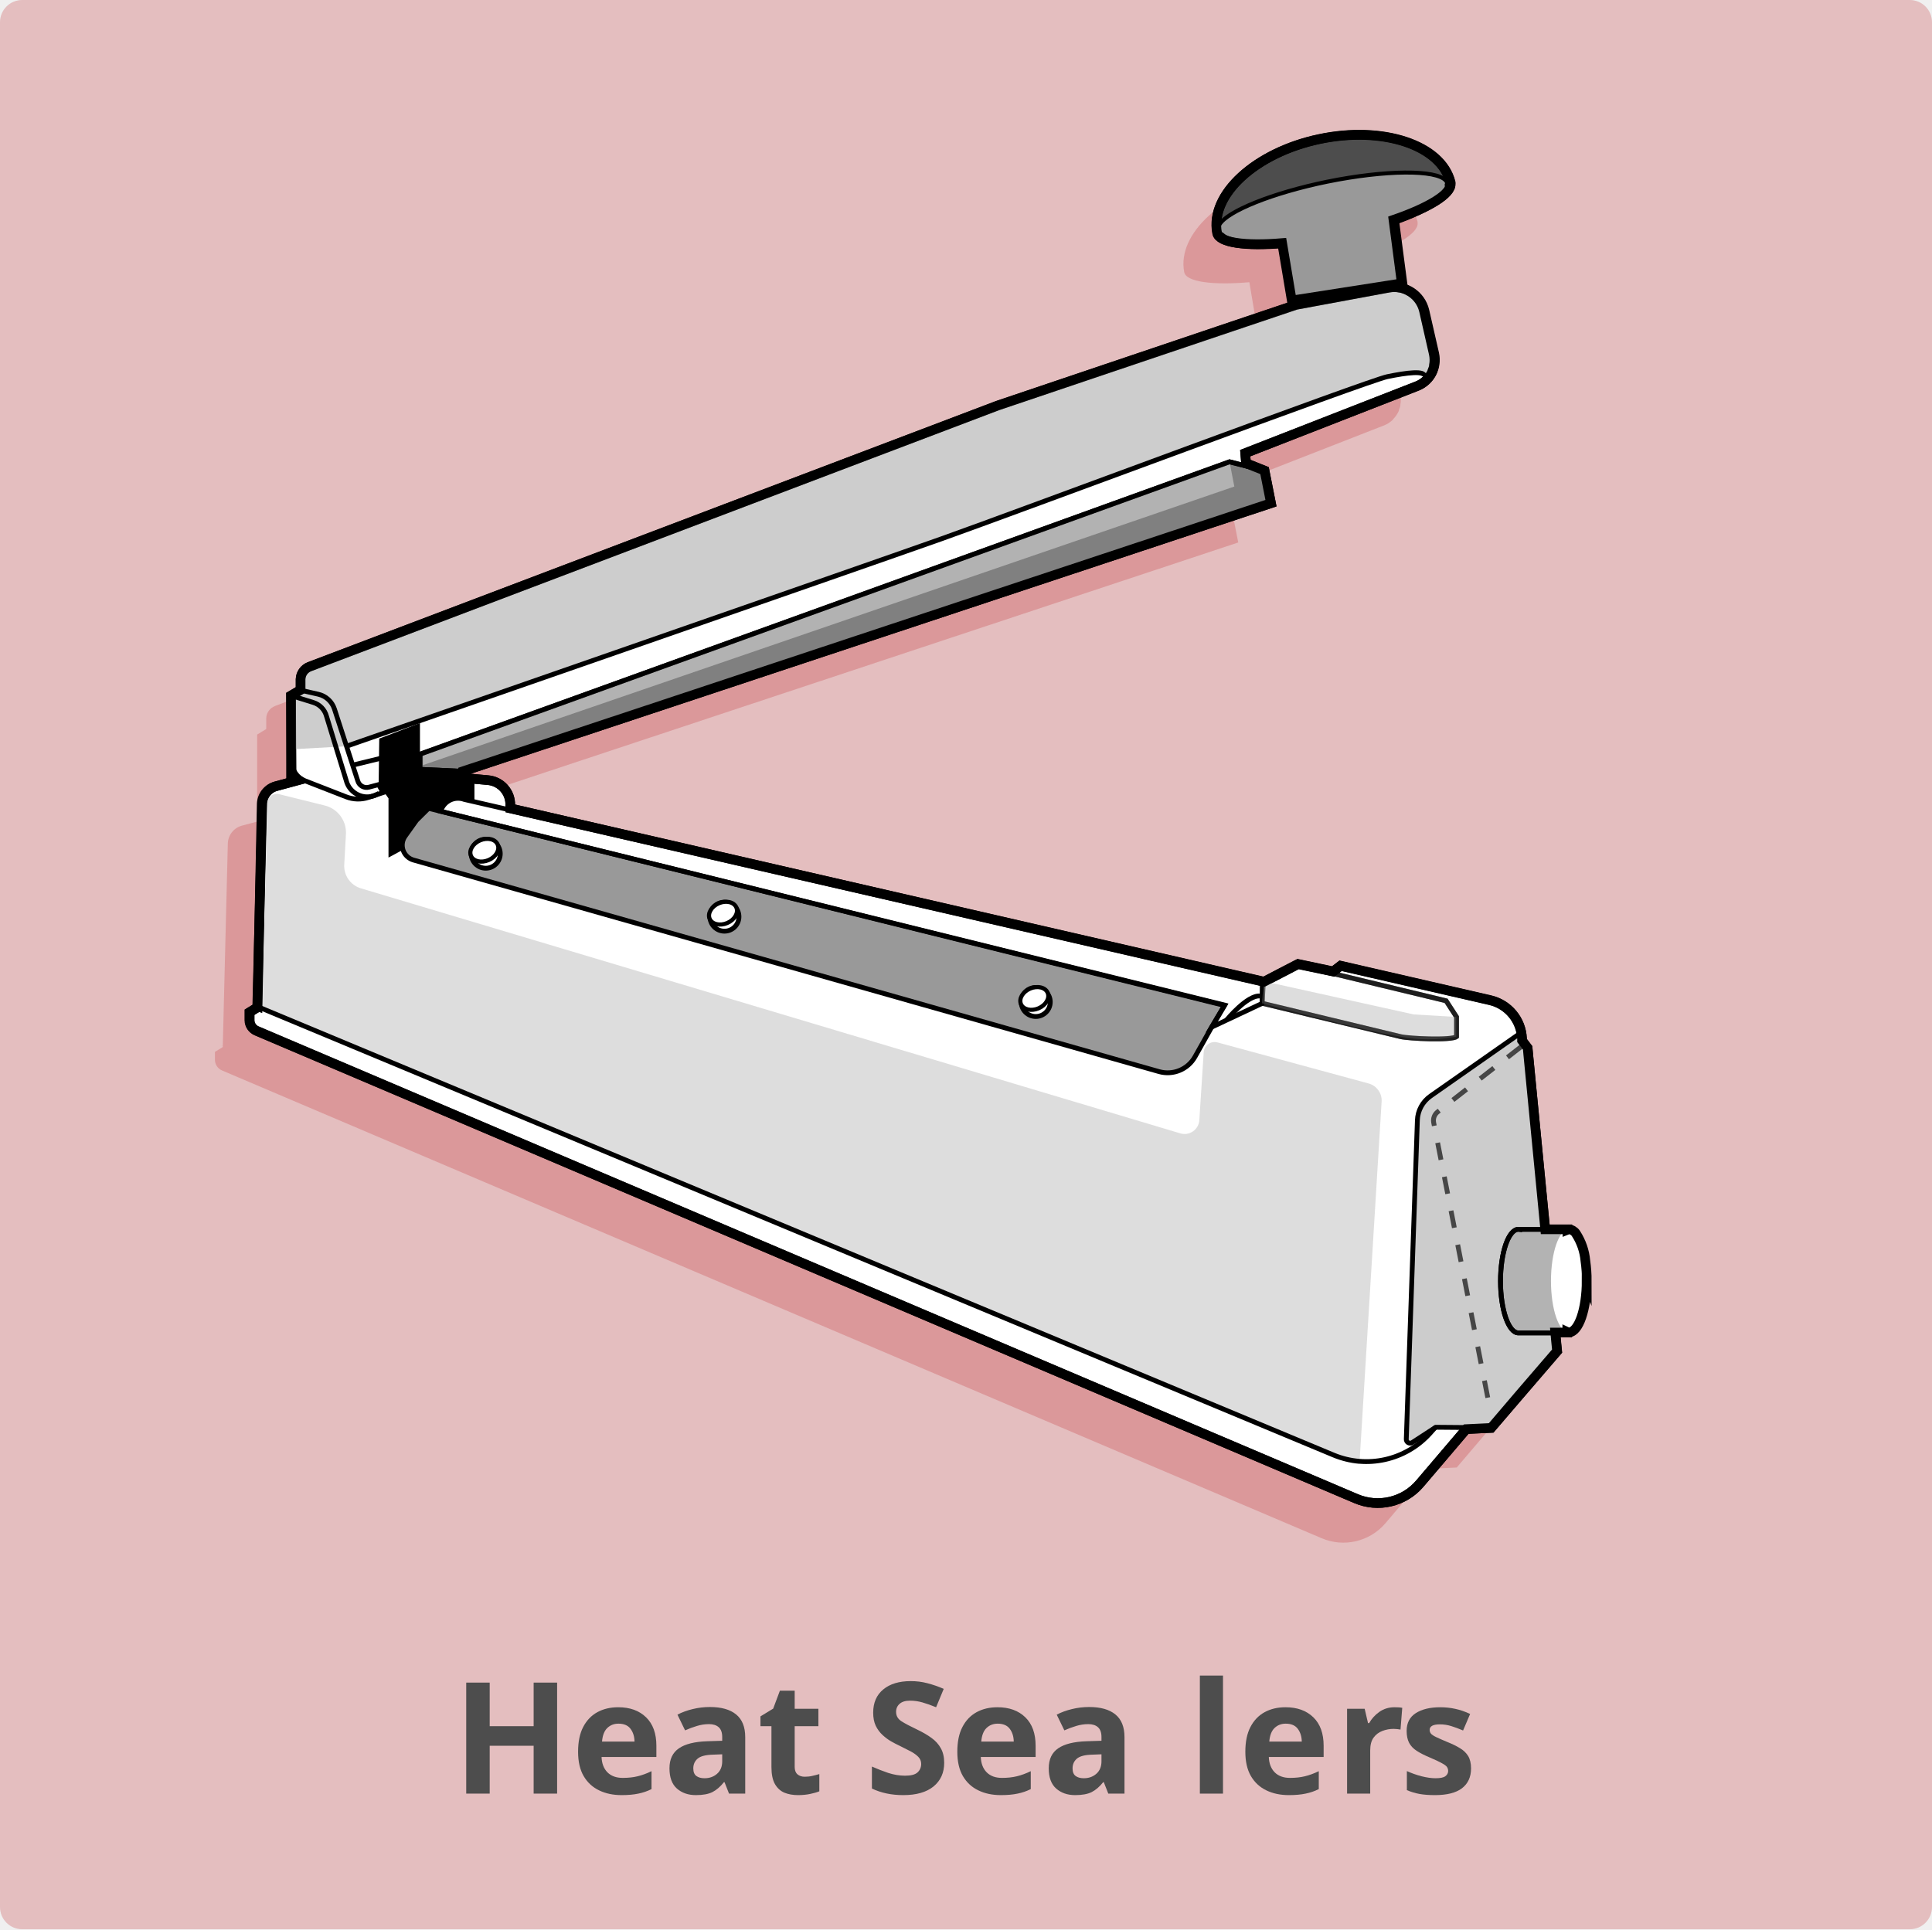
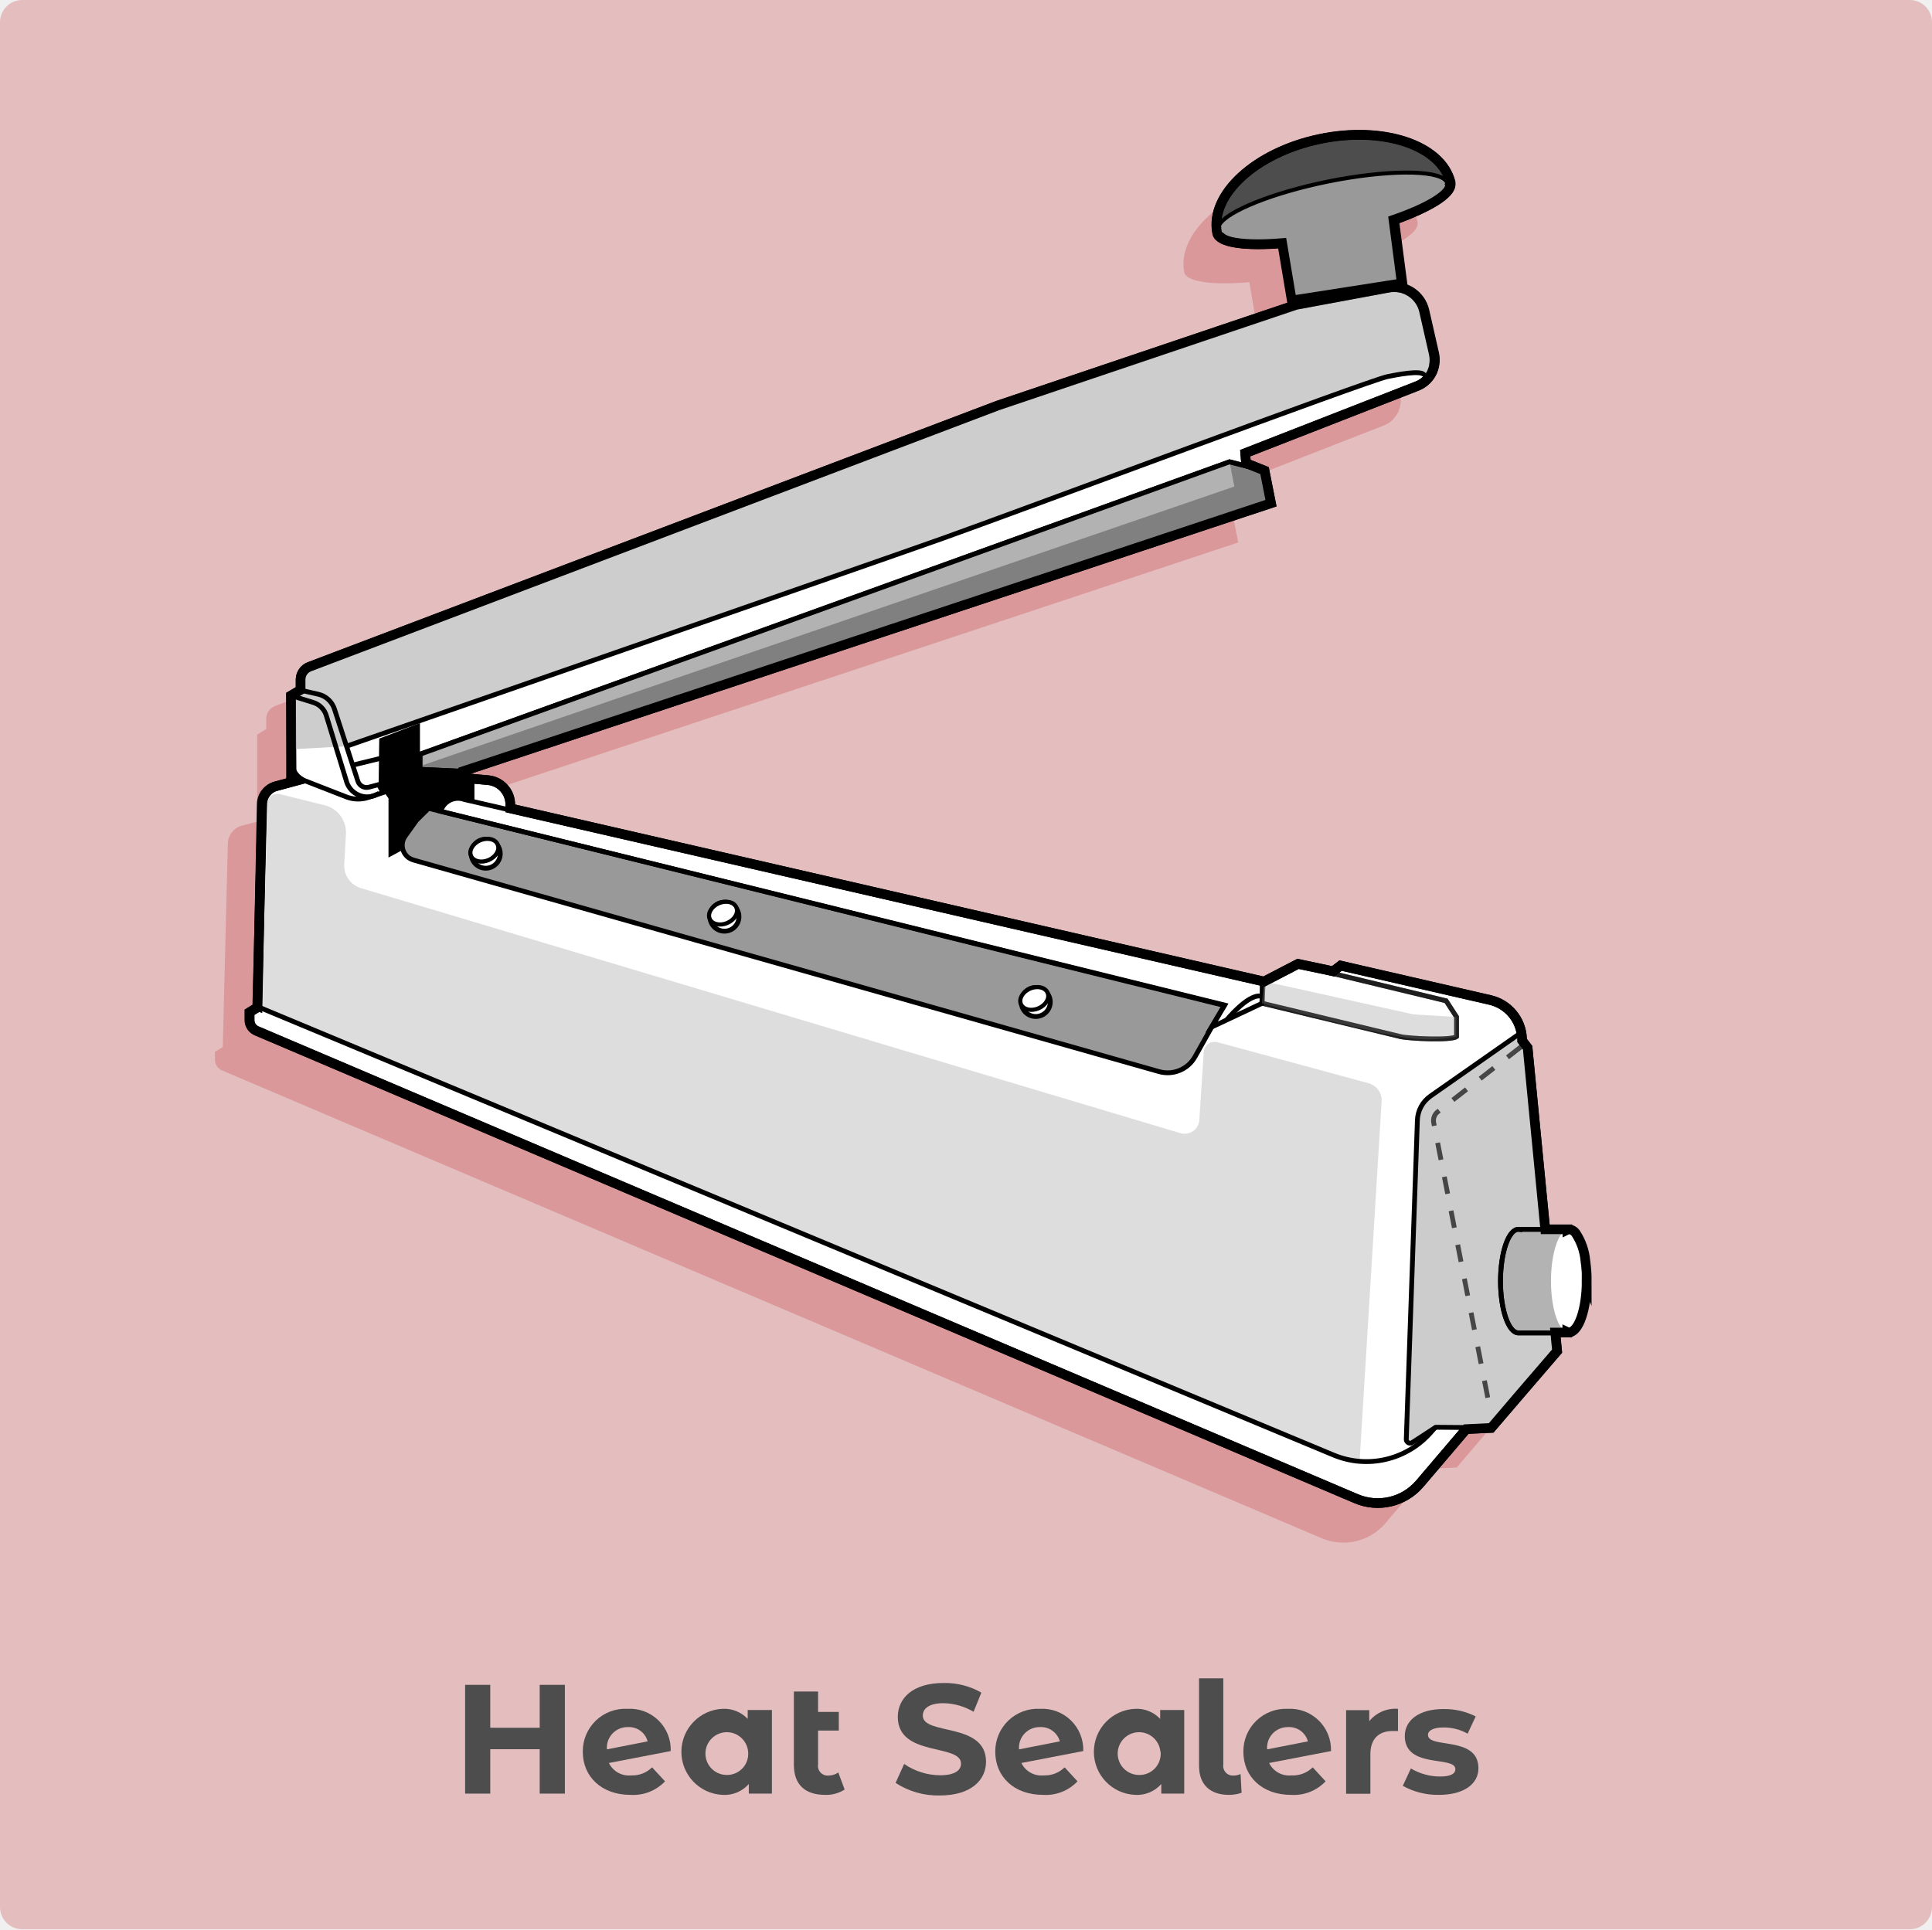
<svg xmlns="http://www.w3.org/2000/svg" id="Layer_1" data-name="Layer 1" viewBox="0 0 261.03 260.72">
  <defs>
-     <style>.cls-1{fill:#e4bebf;}.cls-2{opacity:0.25;}.cls-3{fill:#c1272d;}.cls-16,.cls-17,.cls-18,.cls-4{fill:#fff;}.cls-10,.cls-11,.cls-12,.cls-13,.cls-14,.cls-15,.cls-16,.cls-17,.cls-19,.cls-4,.cls-6,.cls-7,.cls-9{stroke:#000;stroke-miterlimit:10;}.cls-13,.cls-19,.cls-4{stroke-width:1.3px;}.cls-15,.cls-5{fill:#b3b3b3;}.cls-11,.cls-5,.cls-8,.cls-9{opacity:0.66;}.cls-6{fill:gray;}.cls-10,.cls-11,.cls-12,.cls-15,.cls-16,.cls-6,.cls-7,.cls-9{stroke-width:0.65px;}.cls-14,.cls-7{fill:#999;}.cls-10,.cls-8{fill:#ccc;}.cls-11,.cls-12,.cls-19,.cls-9{fill:none;}.cls-11{stroke-dasharray:2.34;}.cls-13,.cls-20{fill:#4d4d4d;}.cls-14{stroke-width:0.54px;}.cls-17{stroke-width:0.56px;}.cls-20{font-size:21px;font-family:MontserratAlternates-SemiBold, Montserrat Alternates;font-weight:700;}.cls-21{letter-spacing:-0.01em;}.cls-22{letter-spacing:0em;}.cls-23{letter-spacing:0em;}</style>
+     <style>.cls-1{fill:#e4bebf;}.cls-2{opacity:0.25;}.cls-3{fill:#c1272d;}.cls-16,.cls-17,.cls-18,.cls-4{fill:#fff;}.cls-10,.cls-11,.cls-12,.cls-13,.cls-14,.cls-15,.cls-16,.cls-17,.cls-19,.cls-4,.cls-6,.cls-7,.cls-9{stroke:#000;stroke-miterlimit:10;}.cls-13,.cls-19,.cls-4{stroke-width:1.3px;}.cls-15,.cls-5{fill:#b3b3b3;}.cls-11,.cls-5,.cls-8,.cls-9{opacity:0.66;}.cls-11,.cls-20,.cls-5,.cls-8,.cls-9{isolation:isolate;}.cls-6{fill:gray;}.cls-10,.cls-11,.cls-12,.cls-15,.cls-16,.cls-6,.cls-7,.cls-9{stroke-width:0.65px;}.cls-14,.cls-7{fill:#999;}.cls-10,.cls-8{fill:#ccc;}.cls-11,.cls-12,.cls-19,.cls-9{fill:none;}.cls-11{stroke-dasharray:2.34;}.cls-13,.cls-21{fill:#4d4d4d;}.cls-14{stroke-width:0.54px;}.cls-17{stroke-width:0.56px;}</style>
  </defs>
  <rect class="cls-1" width="261.03" height="260.72" rx="3" ry="3" />
  <g class="cls-2">
-     <path class="cls-3" d="M168.8,39.14h0l1.34,8L185,44.76,183.83,36c4.74-1.63,7.84-3.5,7.7-4.86a0,0,0,0,0,0,0,.42.42,0,0,0,0-.16c-1.25-5.07-9.13-7.7-17.73-5.88s-14.82,7.5-13.8,12.68C160.24,39.09,163.79,39.57,168.8,39.14Z" transform="translate(0 -1)" />
-     <path class="cls-3" d="M209.92,178a16,16,0,0,0-.37-2.49c-.09-.37-.18-.72-.29-1a4.85,4.85,0,0,0-.77-1.5,1.28,1.28,0,0,0-1-.55h0a.76.76,0,0,0-.2.06v-.06h-3l-2.28-23.53h0l-.1-1-.76-1v0l0-.29a5.3,5.3,0,0,0-.1-.8,5.56,5.56,0,0,0-4.2-4.35l-20.21-4.65-1,.76-4.74-1-4.61,2.38L64.52,115.53v-.42h0A3.36,3.36,0,0,0,63.8,113s-.06-.09-.1-.13a3.31,3.31,0,0,0-2.18-1.1L58,111.41l.11-.87L167.3,74.31h0l-.87-4.4-2.51-1-.1-1.36L187,58.49h0a3.51,3.51,0,0,0,.64-.33l.11-.08a3.54,3.54,0,0,0,.47-.38l0-.05a4.15,4.15,0,0,0,.43-.51h0a3.88,3.88,0,0,0,.35-.63l0-.07h0a4,4,0,0,0,.2-.61h0l0-.15h0a3.08,3.08,0,0,0,.06-.61h0a.76.76,0,0,0,0-.15,3.37,3.37,0,0,0-.09-.77h0l-.41-1.8-.91-4a4.85,4.85,0,0,0-.3-.86l-.12-.2a4.17,4.17,0,0,0-.37-.56,1.07,1.07,0,0,0-.14-.16,4.1,4.1,0,0,0-.52-.5l-.11-.08a3.75,3.75,0,0,0-.74-.45l-.14-.08-.21-.06a4.84,4.84,0,0,0-.54-.17h-.06a3.53,3.53,0,0,0-.72-.08,4.62,4.62,0,0,0-.82.07l-4.41.82-8.11,1.5-8.39,2.82-32,10.75-93,35.3a2,2,0,0,0-.37.21s-.08,0-.11.07a1.8,1.8,0,0,0-.7,1.4h0v.34l0,1v.09l-1.23.75h0V101l0,2.72,0,7.45.94.61-3,.8a2.57,2.57,0,0,0-1.9,2.42l-.68,27.36-.35-.13.35.15v.12l-1.06.65v1.08h0a1.57,1.57,0,0,0,1,1.45l148.51,63.19a7.47,7.47,0,0,0,8.62-2l6.28-7.39,3.37-.16,4-4.7L205,190h0l1-1.16h0l-.15-1.51h0l-.09-1h1.62v-.06a.76.76,0,0,0,.2.06c1.34,0,2.42-3.12,2.42-7h0C210,178.93,210,178.46,209.92,178Z" transform="translate(0 -1)" />
+     <path class="cls-3" d="M168.8,38.14h0l1.34,8L185,43.76,183.83,35c4.74-1.63,7.84-3.5,7.7-4.86h0a.43.43,0,0,0,0-.16c-1.25-5.07-9.13-7.7-17.73-5.88S159,31.6,160,36.78C160.24,38.09,163.79,38.57,168.8,38.14Z" />
+     <path class="cls-3" d="M209.92,177a16.08,16.08,0,0,0-.37-2.49,8.14,8.14,0,0,0-.29-1,5,5,0,0,0-.77-1.5,1.29,1.29,0,0,0-1-.55h0a.66.66,0,0,0-.2.06v-.06h-3L202,147.93h0l-.1-1-.76-1h0v-.29a5.3,5.3,0,0,0-.1-.8,5.56,5.56,0,0,0-4.2-4.35l-20.21-4.65-1,.76-4.74-1L166.29,138,64.52,114.53v-.42h0A3.37,3.37,0,0,0,63.8,112a1.15,1.15,0,0,0-.1-.13,3.34,3.34,0,0,0-2.18-1.1L58,110.41l.11-.87L167.3,73.31h0l-.87-4.4-2.51-1-.1-1.36L187,57.49h0a3.87,3.87,0,0,0,.64-.33l.11-.08a3.4,3.4,0,0,0,.47-.38v-.05a4.15,4.15,0,0,0,.43-.51h0a3.88,3.88,0,0,0,.35-.63v-.07h0a4.35,4.35,0,0,0,.2-.61h0v-.15h0a3.15,3.15,0,0,0,.06-.61h0v-.15a3.31,3.31,0,0,0-.09-.77h0l-.41-1.8-.91-4a4.38,4.38,0,0,0-.3-.86l-.12-.2a4.17,4.17,0,0,0-.37-.56,1.07,1.07,0,0,0-.14-.16,4.1,4.1,0,0,0-.52-.5l-.11-.08a3.75,3.75,0,0,0-.74-.45l-.14-.08-.21-.06a5.6,5.6,0,0,0-.54-.17h-.06a3.53,3.53,0,0,0-.72-.08,4.54,4.54,0,0,0-.82.07l-4.41.82-8.11,1.5-8.39,2.82-32,10.75-93,35.3a2.71,2.71,0,0,0-.37.21.12.12,0,0,0-.11.07,1.83,1.83,0,0,0-.7,1.4h0v1.43l-1.23.75h0v10.9l.94.61-3,.8a2.57,2.57,0,0,0-1.9,2.42l-.68,27.36-.35-.13.35.15v.12l-1.06.65v1.08h0a1.57,1.57,0,0,0,1,1.45l148.51,63.19a7.47,7.47,0,0,0,8.62-2l6.28-7.39,3.37-.16,4-4.7L205,189h0l1-1.16h0l-.15-1.51h0l-.09-1h1.62v-.06a.66.66,0,0,0,.2.06c1.34,0,2.42-3.12,2.42-7h0A7.76,7.76,0,0,0,209.92,177Z" />
  </g>
-   <path class="cls-4" d="M40.34,106.43l-3,.81a2.56,2.56,0,0,0-1.9,2.41l-.69,27.5-1.06.65v1.08a1.58,1.58,0,0,0,1,1.45L183.2,203.52a7.46,7.46,0,0,0,8.61-2l6.29-7.39,3.37-.16,8.92-10.38-4-40.95-.76-1,0-.31a5.56,5.56,0,0,0-4.3-5.15l-20.21-4.65-1,.77-4.74-1-4.61,2.39L68.94,110.24l0-.42a3.3,3.3,0,0,0-3-3.39l-3.53-.32.11-.87L171.72,69l-.87-4.4-2.5-1-.11-1.36,23.23-9.07a3.8,3.8,0,0,0,2.31-4.37l-1.32-5.78a4.14,4.14,0,0,0-4.78-3.14l-12.53,2.32L134.8,55.81l-93,35.3a1.85,1.85,0,0,0-1.19,1.68l0,1.46L39.32,95l.08,10.83Z" transform="translate(0 -1)" />
-   <path class="cls-5" d="M193.16,51.85l-.71,0c.17-.86-2.41-.53-5,0s-50.18,18.37-60.31,22-80.3,28-80.3,28l-7.44.41L39.32,95l1.22-.75,0-1.46a1.84,1.84,0,0,1,1.19-1.68l93-35.3,40.35-13.57,12.52-2.32A4.15,4.15,0,0,1,192.46,43l1.32,5.79A3.69,3.69,0,0,1,193.16,51.85Z" transform="translate(0 -1)" />
+   <path class="cls-4" d="M40.34,105.43l-3,.81a2.55,2.55,0,0,0-1.9,2.41l-.69,27.5-1.06.65v1.08a1.58,1.58,0,0,0,1,1.45L183.2,202.52a7.45,7.45,0,0,0,8.61-2l6.29-7.39,3.37-.16,8.92-10.38-4-41-.76-1v-.31a5.56,5.56,0,0,0-4.3-5.15l-20.21-4.65-1,.77-4.74-1-4.61,2.39L68.94,109.24v-.42a3.3,3.3,0,0,0-3-3.39l-3.53-.32.11-.87L171.72,68l-.87-4.4-2.5-1-.11-1.36,23.23-9.07a3.8,3.8,0,0,0,2.31-4.37L192.46,42a4.13,4.13,0,0,0-4.78-3.14L175.15,41.2,134.8,54.81l-93,35.3a1.85,1.85,0,0,0-1.19,1.68v1.46L39.32,94l.08,10.83Z" />
+   <path class="cls-5" d="M193.16,50.85h-.71c.17-.86-2.41-.53-5,0s-50.18,18.37-60.31,22-80.3,28-80.3,28l-7.44.41L39.32,94l1.22-.75V91.79a1.84,1.84,0,0,1,1.19-1.68l93-35.3,40.35-13.57,12.52-2.32A4.14,4.14,0,0,1,192.46,42l1.32,5.79A3.68,3.68,0,0,1,193.16,50.85Z" />
  <polygon class="cls-6" points="56.73 101.93 56.73 103.97 62.53 104.24 171.72 68.01 170.85 63.61 166.12 62.41 56.73 101.93" />
-   <path class="cls-7" d="M57.9,110.24l-1.63,1.62L54.74,114a2.09,2.09,0,0,0,1.14,3.23l100.73,28.59a4.24,4.24,0,0,0,4.84-2l2.28-4.06,1.74-2.93Z" transform="translate(0 -1)" />
+   <path class="cls-7" d="M57.9,109.24l-1.63,1.62L54.74,113a2.1,2.1,0,0,0,.48,2.92,2.22,2.22,0,0,0,.66.31l100.73,28.59a4.24,4.24,0,0,0,4.84-2l2.28-4.06,1.74-2.93Z" />
  <polygon class="cls-8" points="57.14 103.4 166.77 65.75 166.12 62.41 57.14 101.78 57.14 103.4" />
-   <path class="cls-9" d="M170.53,134.35v2.23l18.7,4.51c1.15.27,6.86.54,7.56,0v-2.66l-1.41-2.18-20.29-4.89-4.32,2.25Z" transform="translate(0 -1)" />
-   <path class="cls-10" d="M205.06,140.87l-11.78,8.25a4.17,4.17,0,0,0-1.78,3.29L190,195.49a.52.52,0,0,0,.8.46l3.18-2.07,6,.05a3.28,3.28,0,0,0,2.47-1.12l7-8.09a3.6,3.6,0,0,0,.84-2.67l-3.73-38.44a3.43,3.43,0,0,0-.71-1.79Z" transform="translate(0 -1)" />
-   <path class="cls-11" d="M205.52,142.45l-11.28,8.81a1.48,1.48,0,0,0-.54,1.44l7.5,38.14" transform="translate(0 -1)" />
-   <path class="cls-12" d="M59.54,110.64a2.44,2.44,0,0,1,3.2-1.6c2.61.65,108,24.57,108,24.57l-.24,3-6.8,3.2,1.74-2.93Z" transform="translate(0 -1)" />
+   <path class="cls-9" d="M170.53,133.35v2.23l18.7,4.51c1.15.27,6.86.54,7.56,0v-2.66l-1.41-2.18-20.29-4.89-4.32,2.25Z" />
+   <path class="cls-10" d="M205.06,139.87l-11.78,8.25a4.16,4.16,0,0,0-1.78,3.29L190,194.49a.52.52,0,0,0,.5.54.47.47,0,0,0,.3-.08l3.18-2.07,6,.05a3.28,3.28,0,0,0,2.47-1.12l7-8.09a3.6,3.6,0,0,0,.84-2.67l-3.73-38.44a3.46,3.46,0,0,0-.71-1.79Z" />
+   <path class="cls-11" d="M205.52,141.45l-11.28,8.81a1.5,1.5,0,0,0-.54,1.44l7.5,38.14" />
+   <path class="cls-12" d="M59.54,109.64a2.44,2.44,0,0,1,3-1.66l.17.06c2.61.65,108,24.57,108,24.57l-.24,3-6.8,3.2,1.74-2.93Z" />
  <polygon class="cls-12" points="56.73 101.93 56.73 103.97 62.53 104.24 171.72 68.01 170.85 63.61 166.12 62.41 56.73 101.93" />
-   <path class="cls-12" d="M45.18,96.8l3.17,9.76a1.24,1.24,0,0,0,1.5.82l1.31-.35.6,1.08-2,.66a4.45,4.45,0,0,1-3-.09l-5.54-2.16a2.83,2.83,0,0,1-1.8-2.62L39.32,95l1.22-.74,2.47.56A3,3,0,0,1,45.18,96.8Z" transform="translate(0 -1)" />
-   <path class="cls-12" d="M39.32,95l3,.93a2.65,2.65,0,0,1,1.79,1.85l2.76,9a2.94,2.94,0,0,0,3.73,1.74l.6-.3" transform="translate(0 -1)" />
-   <path class="cls-12" d="M46.82,101.84s70.2-24.41,80.31-28,57.7-21.4,60.31-21.94,5.18-.87,5,0" transform="translate(0 -1)" />
-   <path class="cls-13" d="M196,25.82s0,0,0,0a.41.41,0,0,0,0-.16c-1.25-5.07-9.14-7.7-17.74-5.88s-14.81,7.5-13.79,12.68c.29,1.36,3.84,1.84,8.85,1.42h0l1.34,8,14.85-2.36-1.15-8.78C193,29.05,196.1,27.18,196,25.82Z" transform="translate(0 -1)" />
-   <path class="cls-14" d="M195.51,25.84a.11.11,0,0,0,0-.06s0-.07,0-.09a.79.79,0,0,0-.17-.29c-1.28-1.48-8.1-1.45-16,.15-7.48,1.53-13.5,4-14.57,5.78a1,1,0,0,0-.16.73,1.08,1.08,0,0,0,.54.66c.95.92,4.1,1.21,8.3.86l1.3,7.61,14.42-2.25L188,30.55c3.51-1.18,6.09-2.5,7.05-3.64l.13-.15a1.18,1.18,0,0,0,.36-.9S195.52,25.84,195.51,25.84Z" transform="translate(0 -1)" />
-   <path class="cls-8" d="M182,198.56,35.42,137.29l.71-27.73a1.27,1.27,0,0,1,1.56-1.24l6.13,1.52a3.78,3.78,0,0,1,2.92,3.9l-.23,4.12a3.16,3.16,0,0,0,2.25,3.19l110.7,33.11a2,2,0,0,0,2.58-1.79l.59-9.17a1.48,1.48,0,0,1,1.86-1.33l20.42,5.55a2.39,2.39,0,0,1,1.76,2.45l-3,49A7.73,7.73,0,0,1,182,198.56Z" transform="translate(0 -1)" />
-   <path class="cls-15" d="M212,167.13a1.17,1.17,0,0,0-.2.06v-.06h-6.49v.05c-.06,0-.11-.05-.16-.05-1.33,0-2.42,3.13-2.42,7s1.09,7,2.42,7a1.24,1.24,0,0,0,.16,0v0h6.49V181a.66.66,0,0,0,.2.06c1.34,0,2.42-3.12,2.42-7S213.31,167.13,212,167.13Z" transform="translate(0 -1)" />
+   <path class="cls-12" d="M45.18,95.8l3.17,9.76a1.24,1.24,0,0,0,1.5.82l1.31-.35.6,1.08-2,.66a4.42,4.42,0,0,1-3-.09l-5.54-2.16a2.83,2.83,0,0,1-1.8-2.62l-.1-8.9,1.22-.74,2.47.56A3,3,0,0,1,45.18,95.8Z" />
+   <path class="cls-12" d="M39.32,94l3,.93a2.66,2.66,0,0,1,1.79,1.85l2.76,9a2.94,2.94,0,0,0,3.73,1.74l.6-.3" />
+   <path class="cls-12" d="M46.82,100.84s70.2-24.41,80.31-28,57.7-21.4,60.31-21.94,5.18-.87,5,0" />
+   <path class="cls-13" d="M196,24.82h0a.43.43,0,0,0,0-.16c-1.25-5.07-9.14-7.7-17.74-5.88s-14.81,7.5-13.79,12.68c.29,1.36,3.84,1.84,8.85,1.42h0l1.34,8,14.85-2.36-1.15-8.78C193,28.05,196.1,26.18,196,24.82Z" />
+   <path class="cls-14" d="M195.51,24.84a.06.06,0,0,0,0-.06v-.09a.77.77,0,0,0-.17-.29c-1.28-1.48-8.1-1.45-16,.15-7.48,1.53-13.5,4-14.57,5.78a1,1,0,0,0-.16.73,1.11,1.11,0,0,0,.54.66c.95.92,4.1,1.21,8.3.86l1.3,7.61,14.42-2.25L188,29.55c3.51-1.18,6.09-2.5,7.05-3.64l.13-.15a1.2,1.2,0,0,0,.36-.9Z" />
+   <path class="cls-8" d="M182,197.56,35.42,136.29l.71-27.73a1.27,1.27,0,0,1,1.27-1.27,1.43,1.43,0,0,1,.29,0l6.13,1.52a3.78,3.78,0,0,1,2.92,3.9l-.23,4.12a3.17,3.17,0,0,0,2.25,3.19l110.7,33.11a2,2,0,0,0,2.5-1.33,2.33,2.33,0,0,0,.08-.46l.59-9.17a1.48,1.48,0,0,1,1.58-1.38l.28.05,20.42,5.55a2.39,2.39,0,0,1,1.76,2.45l-3,49A7.81,7.81,0,0,1,182,197.56Z" />
+   <path class="cls-15" d="M212,166.13a.66.66,0,0,0-.2.06v-.06h-6.49v.05c-.06,0-.11-.05-.16-.05-1.33,0-2.42,3.13-2.42,7s1.09,7,2.42,7h6.65V180a.66.66,0,0,0,.2.06c1.34,0,2.42-3.12,2.42-7S213.31,166.13,212,166.13Z" />
  <circle class="cls-16" cx="65.63" cy="115.37" r="1.96" />
-   <ellipse class="cls-17" cx="65.43" cy="115.91" rx="1.96" ry="1.45" transform="translate(-40.25 33.99) rotate(-23.12)" />
+   <ellipse class="cls-17" cx="65.44" cy="114.9" rx="1.96" ry="1.45" transform="translate(-39.86 34.92) rotate(-23.12)" />
  <circle class="cls-16" cx="97.88" cy="123.88" r="1.96" />
-   <ellipse class="cls-17" cx="97.68" cy="124.41" rx="1.96" ry="1.45" transform="translate(-41 47.34) rotate(-23.12)" />
+   <ellipse class="cls-17" cx="97.69" cy="123.4" rx="1.96" ry="1.45" transform="translate(-40.61 48.27) rotate(-23.12)" />
  <circle class="cls-16" cx="139.94" cy="135.41" r="1.96" />
-   <ellipse class="cls-17" cx="139.74" cy="135.94" rx="1.96" ry="1.45" transform="translate(-42.15 64.78) rotate(-23.12)" />
-   <path d="M51.24,100.81,51.16,107l1.33,1.89v8l1.86-1v-1.49l3.55-4.18,1.64.4s.69-1.63,1.75-1.65a14.74,14.74,0,0,1,2.81.37v-2.44l-1.68-.81.11-.87L56.74,105V98.71Z" transform="translate(0 -1)" />
-   <path class="cls-8" d="M170.77,133.61,191,138.09l5.75.34v2.66a19.7,19.7,0,0,1-7.56,0c-4.75-.76-18.7-4.51-18.7-4.51Z" transform="translate(0 -1)" />
-   <path class="cls-9" d="M170.53,134.35v2.23l18.7,4.51c1.15.27,6.86.54,7.56,0v-2.66l-1.41-2.18-20.29-4.89-4.32,2.25Z" transform="translate(0 -1)" />
+   <ellipse class="cls-17" cx="139.74" cy="134.93" rx="1.96" ry="1.45" transform="translate(-41.76 65.71) rotate(-23.12)" />
+   <path d="M51.24,99.81,51.16,106l1.33,1.89v8l1.86-1V113.4l3.55-4.18,1.64.4s.69-1.63,1.75-1.65a14.72,14.72,0,0,1,2.81.37V105.9l-1.68-.81.11-.87L56.74,104V97.71Z" />
+   <path class="cls-8" d="M170.77,132.61,191,137.09l5.75.34v2.66a19.62,19.62,0,0,1-7.56,0c-4.75-.76-18.7-4.51-18.7-4.51Z" />
+   <path class="cls-9" d="M170.53,133.35v2.23l18.7,4.51c1.15.27,6.86.54,7.56,0v-2.66l-1.41-2.18-20.29-4.89-4.32,2.25Z" />
  <line class="cls-12" x1="47.65" y1="103.4" x2="51.54" y2="102.45" />
-   <path class="cls-12" d="M34.45,136.89l145.74,60.75a11.57,11.57,0,0,0,13-2.92l.75-.84" transform="translate(0 -1)" />
+   <path class="cls-12" d="M34.45,135.89l145.74,60.75a11.57,11.57,0,0,0,13-2.92l.75-.84" />
  <ellipse class="cls-18" cx="211.97" cy="173.11" rx="2.42" ry="6.98" />
-   <path class="cls-12" d="M165.73,138.84s2.78-3.4,4.52-3.24" transform="translate(0 -1)" />
-   <path class="cls-12" d="M212,167.13a1.17,1.17,0,0,0-.2.06v-.06h-6.49v.05c-.06,0-.11-.05-.16-.05-1.33,0-2.42,3.13-2.42,7s1.09,7,2.42,7a1.24,1.24,0,0,0,.16,0v0h6.49V181a.66.66,0,0,0,.2.06c1.34,0,2.42-3.12,2.42-7S213.31,167.13,212,167.13Z" transform="translate(0 -1)" />
-   <path class="cls-19" d="M173.23,33.85h0l1.34,8,14.85-2.36-1.15-8.78c4.74-1.63,7.84-3.5,7.7-4.86,0,0,0,0,0,0a.41.41,0,0,0,0-.16c-1.25-5.07-9.14-7.7-17.74-5.88s-14.81,7.5-13.79,12.68C164.67,33.79,168.22,34.27,173.23,33.85Z" transform="translate(0 -1)" />
-   <path class="cls-19" d="M214.39,174.11a19.1,19.1,0,0,0-.19-2.71,8.07,8.07,0,0,0-1.29-3.72,1.26,1.26,0,0,0-.94-.55h0a1.17,1.17,0,0,0-.2.06v-.06h-3l-2.28-23.52h0l-.09-1-.76-1,0-.31a5.56,5.56,0,0,0-4.3-5.15l-20.21-4.65-1,.77-4.74-1-.29.14h0l-4.32,2.25L68.94,110.24l0-.42a3.3,3.3,0,0,0-3-3.39l-3.53-.32.11-.87L171.72,69l-.87-4.4-2.5-1-.11-1.36,23.23-9.07a3.79,3.79,0,0,0,2.07-2l0-.07a4.08,4.08,0,0,0,.2-.62l0-.15a3.08,3.08,0,0,0,.06-.61s0-.1,0-.15a4,4,0,0,0-.09-.77l-.41-1.8-.91-4a4.11,4.11,0,0,0-2.31-2.81l-.14-.07-.2-.07a3.68,3.68,0,0,0-.54-.16h-.07a3.38,3.38,0,0,0-.72-.08,4.43,4.43,0,0,0-.81.07l-4.26.79-8.26,1.53-8.64,2.91L134.8,55.8l-93,35.3a1.88,1.88,0,0,0-1.19,1.68h0v.34l0,1.11L39.32,95l0,3.38,0,7.45.94.61-3,.81a2.56,2.56,0,0,0-1.9,2.41L34.8,137l-.35-.12.35.14v.12l-1.06.65v1.08a1.58,1.58,0,0,0,1,1.45L183.2,203.52a7.46,7.46,0,0,0,8.61-2l6.29-7.39,3.37-.16,4-4.69,3.9-4.53h0l1-1.16-.15-1.51h0l-.09-1h1.62V181a.66.66,0,0,0,.2.06c1.34,0,2.42-3.12,2.42-7Z" transform="translate(0 -1)" />
-   <text class="cls-20" transform="translate(61.1 242.39)">Heat Sea<tspan class="cls-21" x="99.37" y="0">l</tspan>
-     <tspan x="106.22" y="0">e</tspan>
-     <tspan class="cls-22" x="119.26" y="0">r</tspan>
-     <tspan class="cls-23" x="128.01" y="0">s</tspan>
-   </text>
+   <path class="cls-12" d="M165.73,137.84s2.78-3.4,4.52-3.24" />
+   <path class="cls-12" d="M212,166.13a.66.66,0,0,0-.2.06v-.06h-6.49v.05c-.06,0-.11-.05-.16-.05-1.33,0-2.42,3.13-2.42,7s1.09,7,2.42,7h6.65V180a.66.66,0,0,0,.2.06c1.34,0,2.42-3.12,2.42-7S213.31,166.13,212,166.13Z" />
+   <path class="cls-19" d="M173.23,32.85h0l1.34,8,14.85-2.36-1.15-8.78c4.74-1.63,7.84-3.5,7.7-4.86h0a.43.43,0,0,0,0-.16c-1.25-5.07-9.14-7.7-17.74-5.88s-14.81,7.5-13.79,12.68C164.67,32.79,168.22,33.27,173.23,32.85Z" />
+   <path class="cls-19" d="M214.39,173.11a18.89,18.89,0,0,0-.19-2.71,8.09,8.09,0,0,0-1.29-3.72,1.24,1.24,0,0,0-.94-.55h0a.66.66,0,0,0-.2.06v-.06h-3l-2.28-23.52h0l-.09-1-.76-1v-.31a5.56,5.56,0,0,0-4.3-5.15l-20.21-4.65-1,.77-4.74-1-.29.14h0l-4.32,2.25L68.94,109.24v-.42a3.3,3.3,0,0,0-3-3.39l-3.53-.32.11-.87L171.72,68l-.87-4.4-2.5-1-.11-1.36,23.23-9.07a3.79,3.79,0,0,0,2.07-2V50.1a4.48,4.48,0,0,0,.2-.62v-.15a3.15,3.15,0,0,0,.06-.61v-.15a4,4,0,0,0-.09-.77L193.3,46l-.91-4a4.11,4.11,0,0,0-2.31-2.81l-.14-.07-.2-.07a3.68,3.68,0,0,0-.54-.16h-.07a3.53,3.53,0,0,0-.72-.08,4.43,4.43,0,0,0-.81.07l-4.26.79-8.26,1.53-8.64,2.91L134.8,54.8l-93,35.3a1.87,1.87,0,0,0-1.19,1.68h0v1.45L39.32,94v10.83l.94.61-3,.81a2.55,2.55,0,0,0-1.9,2.41L34.8,136l-.35-.12.35.14v.12l-1.06.65v1.08a1.58,1.58,0,0,0,1,1.45l148.46,63.2a7.45,7.45,0,0,0,8.61-2l6.29-7.39,3.37-.16,4-4.69,3.9-4.53h0l1-1.16-.15-1.51h0l-.09-1h1.62V180a.66.66,0,0,0,.2.06c1.34,0,2.42-3.12,2.42-7Z" />
+   <g class="cls-20">
+     <path class="cls-21" d="M76.32,227.69v14.7h-3.4v-6H66.24v6h-3.4v-14.7h3.4v5.8h6.68v-5.8Z" />
+     <path class="cls-21" d="M88.1,238.84l1.75,1.89a5.91,5.91,0,0,1-4.66,1.83c-3.91,0-6.45-2.46-6.45-5.82a5.74,5.74,0,0,1,6.05-5.81,5.52,5.52,0,0,1,5.83,5.71l-8.35,1.61a3,3,0,0,0,3,1.68A3.78,3.78,0,0,0,88.1,238.84ZM82,236.41l5.5-1.08a2.61,2.61,0,0,0-2.66-1.93A2.78,2.78,0,0,0,82,236.41Z" />
+     <path class="cls-21" d="M104.29,231.09v11.3h-3.12v-1.3a4.35,4.35,0,0,1-3.53,1.47,5.82,5.82,0,0,1,0-11.63,4.36,4.36,0,0,1,3.38,1.36v-1.2Zm-3.21,5.65a2.89,2.89,0,1,0-2.87,3.13A2.86,2.86,0,0,0,101.08,236.74Z" />
+     <path class="cls-21" d="M114.12,241.84a4.6,4.6,0,0,1-2.64.72c-2.69,0-4.22-1.37-4.22-4.06v-9.91h3.27v2.76h2.8v2.52h-2.8v4.59a1.3,1.3,0,0,0,1.39,1.49,2.27,2.27,0,0,0,1.34-.42Z" />
+     <path class="cls-21" d="M121,240.94l1.16-2.56a8.63,8.63,0,0,0,4.85,1.53c2,0,2.83-.67,2.83-1.57,0-2.75-8.54-.86-8.54-6.32,0-2.5,2-4.58,6.19-4.58a9.84,9.84,0,0,1,5.1,1.3l-1.05,2.59a8.26,8.26,0,0,0-4.07-1.16c-2,0-2.79.76-2.79,1.68,0,2.71,8.54.84,8.54,6.23,0,2.46-2,4.56-6.23,4.56A10.45,10.45,0,0,1,121,240.94Z" />
+     <path class="cls-21" d="M143.84,238.84l1.74,1.89a5.9,5.9,0,0,1-4.66,1.83c-3.91,0-6.45-2.46-6.45-5.82a5.74,5.74,0,0,1,6.05-5.81,5.54,5.54,0,0,1,5.84,5.71L138,238.25a3,3,0,0,0,3,1.68A3.82,3.82,0,0,0,143.84,238.84Zm-6.16-2.43,5.51-1.08a2.63,2.63,0,0,0-2.67-1.93A2.78,2.78,0,0,0,137.68,236.41Z" />
+     <path class="cls-21" d="M160,231.09v11.3H156.9v-1.3a4.35,4.35,0,0,1-3.53,1.47,5.82,5.82,0,0,1,0-11.63,4.34,4.34,0,0,1,3.38,1.36v-1.2Zm-3.22,5.65a2.89,2.89,0,1,0-2.87,3.13A2.86,2.86,0,0,0,156.81,236.74Z" />
+   </g>
+   <g class="cls-20">
+     <path class="cls-21" d="M162,238.65V226.81h3.28v11.65a1.3,1.3,0,0,0,1.4,1.49,2.1,2.1,0,0,0,.93-.21l.14,2.54a5.27,5.27,0,0,1-1.7.28C163.49,242.56,162,241.17,162,238.65Z" />
+   </g>
+   <g class="cls-20">
+     <path class="cls-21" d="M177.36,238.84l1.74,1.89a5.91,5.91,0,0,1-4.66,1.83c-3.91,0-6.45-2.46-6.45-5.82a5.74,5.74,0,0,1,6-5.81,5.54,5.54,0,0,1,5.84,5.71l-8.36,1.61a3,3,0,0,0,3,1.68A3.82,3.82,0,0,0,177.36,238.84Zm-6.16-2.43,5.51-1.08A2.63,2.63,0,0,0,174,233.4,2.78,2.78,0,0,0,171.2,236.41Z" />
+   </g>
+   <g class="cls-20">
+     <path class="cls-21" d="M188.88,230.93v3c-.27,0-.48,0-.73,0-1.81,0-3,1-3,3.15v5.33h-3.28v-11.3H185v1.49A4.56,4.56,0,0,1,188.88,230.93Z" />
+   </g>
+   <g class="cls-20">
+     <path class="cls-21" d="M189.53,241.34l1.09-2.35a7.74,7.74,0,0,0,3.93,1.09c1.51,0,2.08-.4,2.08-1,0-1.85-6.83,0-6.83-4.47,0-2.14,1.93-3.65,5.23-3.65a9.31,9.31,0,0,1,4.35,1l-1.09,2.33a6.52,6.52,0,0,0-3.26-.84c-1.47,0-2.1.47-2.1,1,0,1.93,6.82.07,6.82,4.52,0,2.1-1.95,3.59-5.33,3.59A9.72,9.72,0,0,1,189.53,241.34Z" />
+   </g>
</svg>
